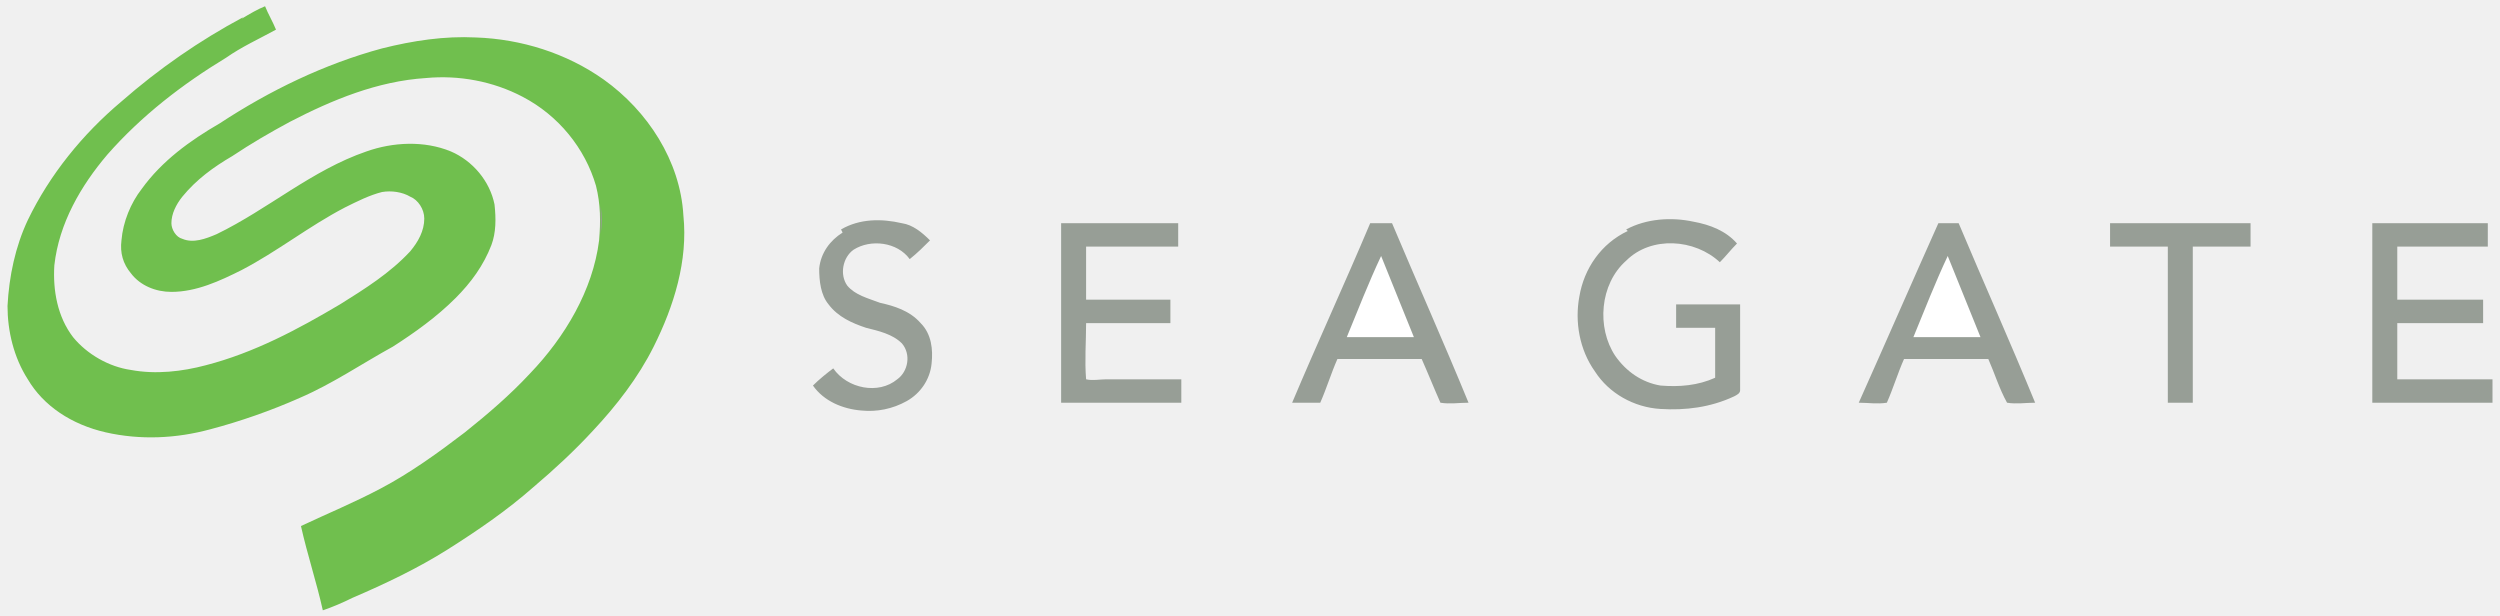
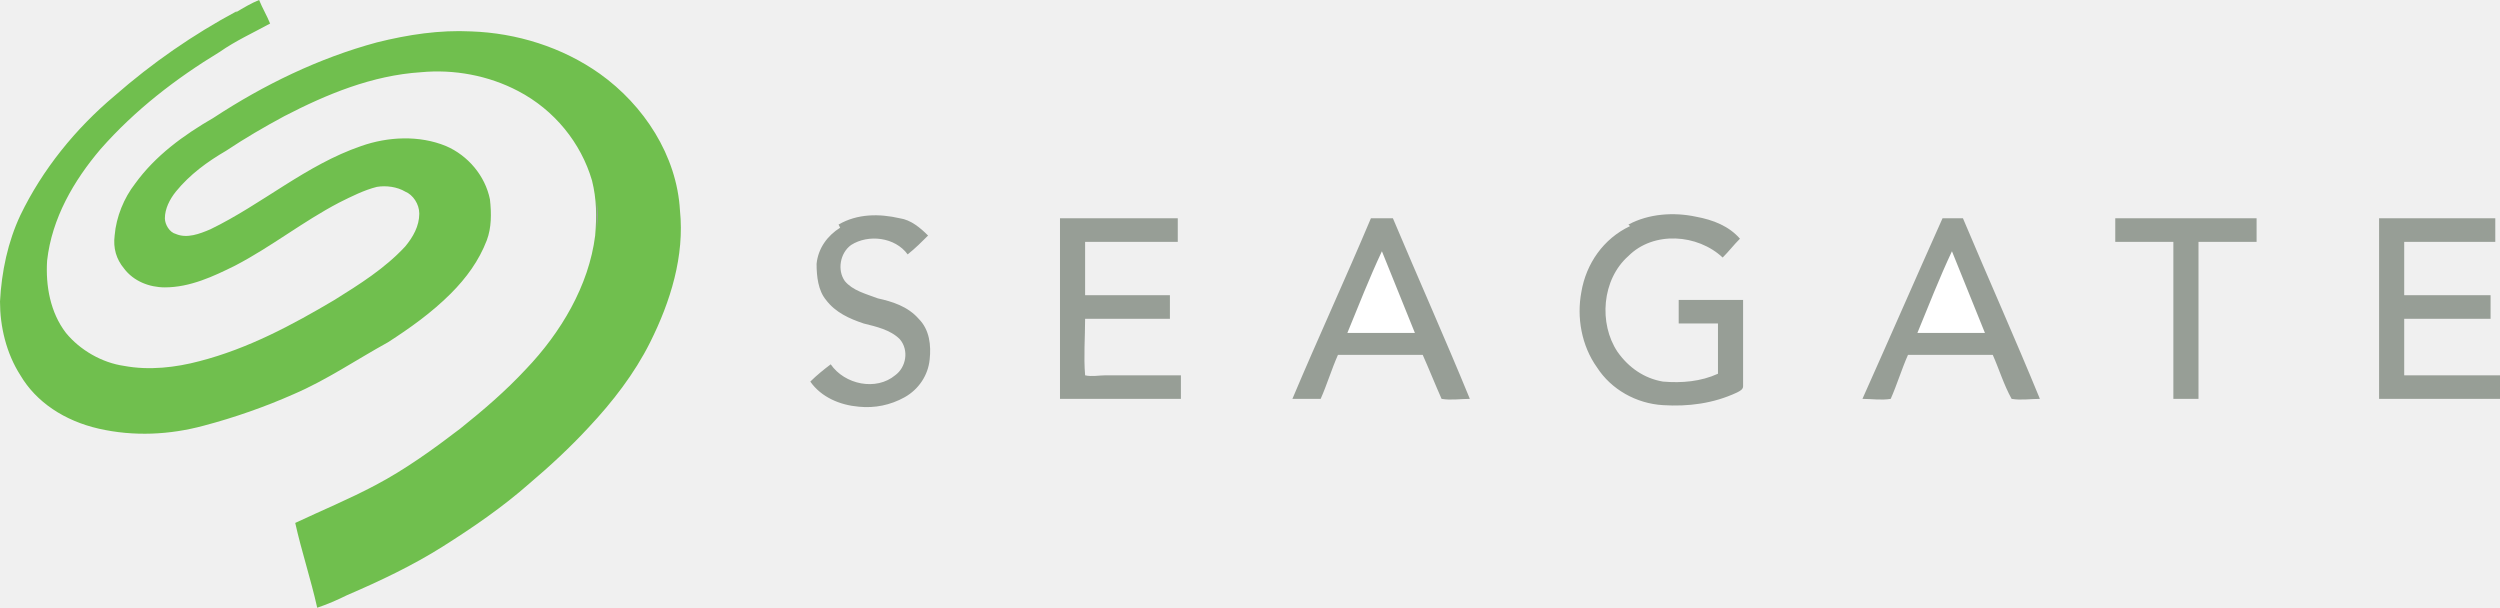
- <svg xmlns="http://www.w3.org/2000/svg" width="200" height="49.2" viewBox="0 0 160 39.4" version="1.1">
+ <svg xmlns="http://www.w3.org/2000/svg" version="1.1" viewBox="0.4 0.4 159.2 38.7">
  <style>.s0{fill:#979e96;}.s1{fill:#fff;}</style>
  <path d="m15.4 1.2c0.5-0.3 1-0.6 1.5-0.8 0.2 0.5 0.5 1 0.7 1.5-1.1 0.6-2.2 1.1-3.2 1.8-2.8 1.7-5.4 3.7-7.6 6.2-1.7 2-3.1 4.4-3.4 7.1-0.1 1.6 0.2 3.3 1.2 4.6 0.9 1.1 2.3 1.9 3.7 2.1 1.6 0.3 3.3 0.1 4.8-0.3 3.1-0.8 5.9-2.3 8.6-3.9 1.6-1 3.2-2 4.5-3.4 0.5-0.6 0.9-1.3 0.9-2.1 0-0.6-0.4-1.2-0.9-1.4-0.5-0.3-1.2-0.4-1.8-0.3-0.8 0.2-1.6 0.6-2.4 1-2.3 1.2-4.3 2.8-6.6 4-1.4 0.7-2.9 1.4-4.5 1.4-1 0-2-0.4-2.6-1.2-0.5-0.6-0.7-1.3-0.6-2.1 0.1-1.2 0.6-2.4 1.3-3.3 1.3-1.8 3.1-3.1 5-4.2 3.2-2.1 6.7-3.8 10.4-4.8 2-0.5 4-0.8 6-0.7 2.9 0.1 5.8 1 8.2 2.7 2.8 2 4.9 5.2 5.1 8.7 0.3 2.9-0.6 5.8-1.9 8.4-1 2-2.4 3.8-3.9 5.4-1.2 1.3-2.5 2.5-3.8 3.6-1.7 1.5-3.6 2.8-5.5 4-1.9 1.2-4 2.2-6.1 3.1-0.6 0.3-1.3 0.6-1.9 0.8-0.4-1.8-1-3.6-1.4-5.4 1.7-0.8 3.4-1.5 5.1-2.4 1.9-1 3.7-2.3 5.4-3.6 1.5-1.2 2.9-2.4 4.2-3.8 2.2-2.3 4-5.3 4.4-8.5 0.1-1.2 0.1-2.3-0.2-3.5-0.7-2.4-2.4-4.5-4.7-5.7-1.9-1-4.1-1.4-6.2-1.2-3.1 0.2-6 1.4-8.7 2.8-1.3 0.7-2.5 1.4-3.7 2.2-1.2 0.7-2.3 1.5-3.2 2.6-0.4 0.5-0.7 1.1-0.7 1.7 0 0.4 0.3 0.9 0.7 1 0.7 0.3 1.5 0 2.2-0.3 3.3-1.6 6.1-4.1 9.6-5.3 1.7-0.6 3.7-0.7 5.4 0 1.4 0.6 2.5 1.9 2.8 3.4 0.1 0.9 0.1 1.8-0.2 2.6-0.5 1.3-1.3 2.4-2.3 3.4-1.2 1.2-2.6 2.2-4 3.1-2 1.1-3.9 2.4-6 3.3-1.8 0.8-3.8 1.5-5.7 2-2.2 0.6-4.5 0.7-6.7 0.2C4.5 27.2 2.7 26 1.7 24.3 0.8 22.9 0.4 21.2 0.4 19.6c0.1-1.9 0.5-3.8 1.3-5.5 1.4-2.9 3.5-5.5 6-7.6 2.4-2.1 5-3.9 7.8-5.4z" fill="#70bf4e" />
  <path d="m38.4 15c0-0.6 0-1.2 0-1.8 0.1 0.6 0.1 1.2 0 1.8zM53.8 14.7c1.2-0.7 2.6-0.7 3.9-0.4 0.7 0.1 1.3 0.6 1.8 1.1-0.4 0.4-0.8 0.8-1.3 1.2-0.8-1.1-2.5-1.3-3.6-0.6-0.7 0.5-0.9 1.6-0.4 2.3 0.5 0.6 1.3 0.8 2.1 1.1 0.9 0.2 1.9 0.5 2.6 1.3 0.7 0.7 0.8 1.7 0.7 2.6-0.1 1-0.7 1.9-1.6 2.4-0.9 0.5-1.9 0.7-2.9 0.6-1.2-0.1-2.4-0.6-3.1-1.6 0.4-0.4 0.9-0.8 1.3-1.1 0.9 1.3 2.9 1.7 4.1 0.7 0.7-0.5 0.9-1.6 0.3-2.3-0.6-0.6-1.5-0.8-2.3-1-0.9-0.3-1.8-0.7-2.4-1.5-0.5-0.6-0.6-1.5-0.6-2.3 0.1-1 0.7-1.8 1.5-2.3zM104.1 14.7c1.3-0.7 2.9-0.8 4.3-0.5 1.1 0.2 2.1 0.6 2.8 1.4-0.4 0.4-0.7 0.8-1.1 1.2-1.6-1.5-4.4-1.7-6-0.1-1.7 1.5-1.9 4.3-0.7 6.1 0.7 1 1.7 1.7 2.9 1.9 1.2 0.1 2.4 0 3.5-0.5 0-1.1 0-2.1 0-3.2-0.8 0-1.7 0-2.5 0 0-0.5 0-1 0-1.5 1.4 0 2.7 0 4.1 0 0 1.8 0 3.7 0 5.5 0 0.2-0.2 0.3-0.4 0.4-1.5 0.7-3.1 0.9-4.7 0.8-1.7-0.1-3.3-1-4.2-2.4-1-1.4-1.3-3.2-1-4.8 0.3-1.8 1.4-3.4 3.1-4.2zM68 14.3c2.5 0 4.9 0 7.4 0 0 0.5 0 1 0 1.5-2 0-3.9 0-5.9 0 0 1.1 0 2.3 0 3.4 1.8 0 3.6 0 5.4 0 0 0.5 0 1 0 1.5-1.8 0-3.6 0-5.4 0 0 1.2-0.1 2.4 0 3.6 0.4 0.1 0.9 0 1.3 0 1.6 0 3.2 0 4.8 0 0 0.5 0 1 0 1.5-2.6 0-5.1 0-7.7 0 0-3.8 0-7.7 0-11.5zM87.7 14.3c0.5 0 1 0 1.4 0 1.6 3.8 3.3 7.6 4.9 11.5-0.6 0-1.2 0.1-1.8 0-0.4-0.9-0.8-1.9-1.2-2.8-1.8 0-3.6 0-5.4 0-0.4 0.9-0.7 1.9-1.1 2.8-0.6 0-1.2 0-1.8 0 1.6-3.8 3.4-7.7 5-11.5zM124 14.3c0.5 0 1 0 1.4 0 1.6 3.8 3.3 7.6 4.9 11.5-0.6 0-1.2 0.1-1.8 0-0.5-0.9-0.8-1.9-1.2-2.8-1.8 0-3.6 0-5.4 0-0.4 0.9-0.7 1.9-1.1 2.8-0.6 0.1-1.2 0-1.8 0 1.7-3.8 3.4-7.7 5.1-11.5zM135.1 14.3c3 0 6 0 9 0 0 0.5 0 1 0 1.5-1.2 0-2.5 0-3.7 0 0 3.3 0 6.7 0 10-0.5 0-1 0-1.6 0 0-3.3 0-6.7 0-10-1.2 0-2.5 0-3.7 0 0-0.5 0-1 0-1.5zM151.9 14.3c2.5 0 4.9 0 7.4 0 0 0.5 0 1 0 1.5-1.9 0-3.9 0-5.8 0 0 1.1 0 2.3 0 3.4 1.8 0 3.6 0 5.5 0 0 0.5 0 1 0 1.5-1.8 0-3.6 0-5.5 0 0 1.2 0 2.4 0 3.6 2 0 4.1 0 6.1 0 0 0.5 0 1 0 1.5-2.6 0-5.1 0-7.7 0 0-3.8 0-7.7 0-11.5z" fill="#979e96" />
  <path d="m86.2 21.6c0.7-1.7 1.4-3.5 2.2-5.2 0.7 1.7 1.4 3.5 2.1 5.2-1.4 0-2.9 0-4.3 0zM122.5 21.6c0.7-1.7 1.4-3.5 2.2-5.2 0.7 1.7 1.4 3.5 2.1 5.2-1.4 0-2.9 0-4.3 0z" fill="#fff" />
</svg>
